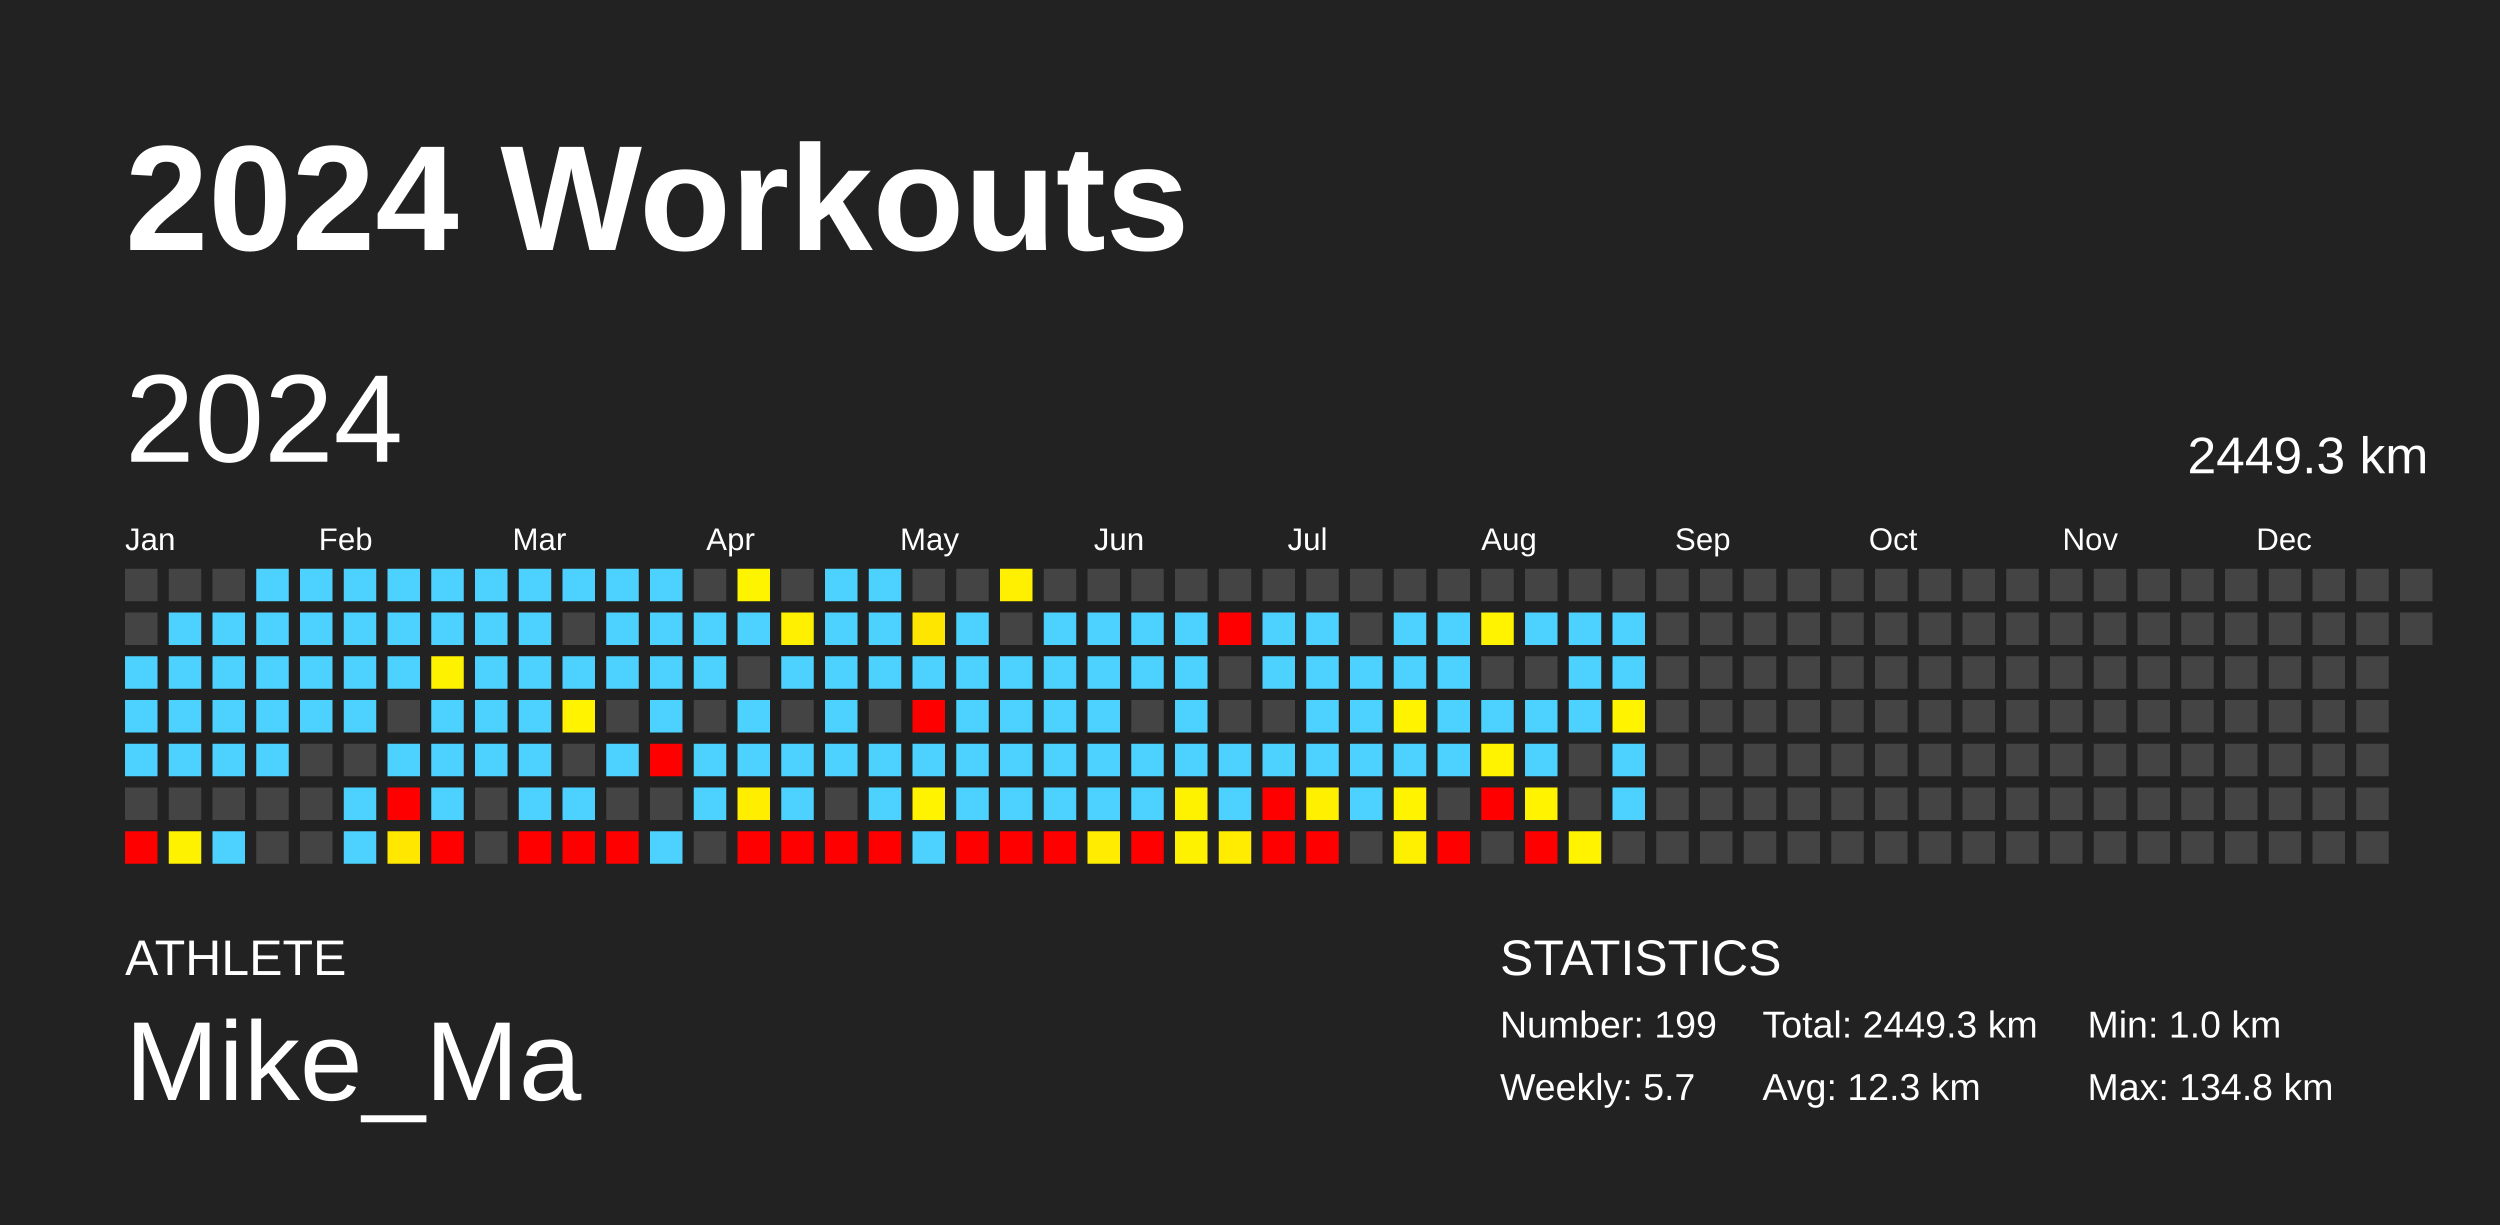
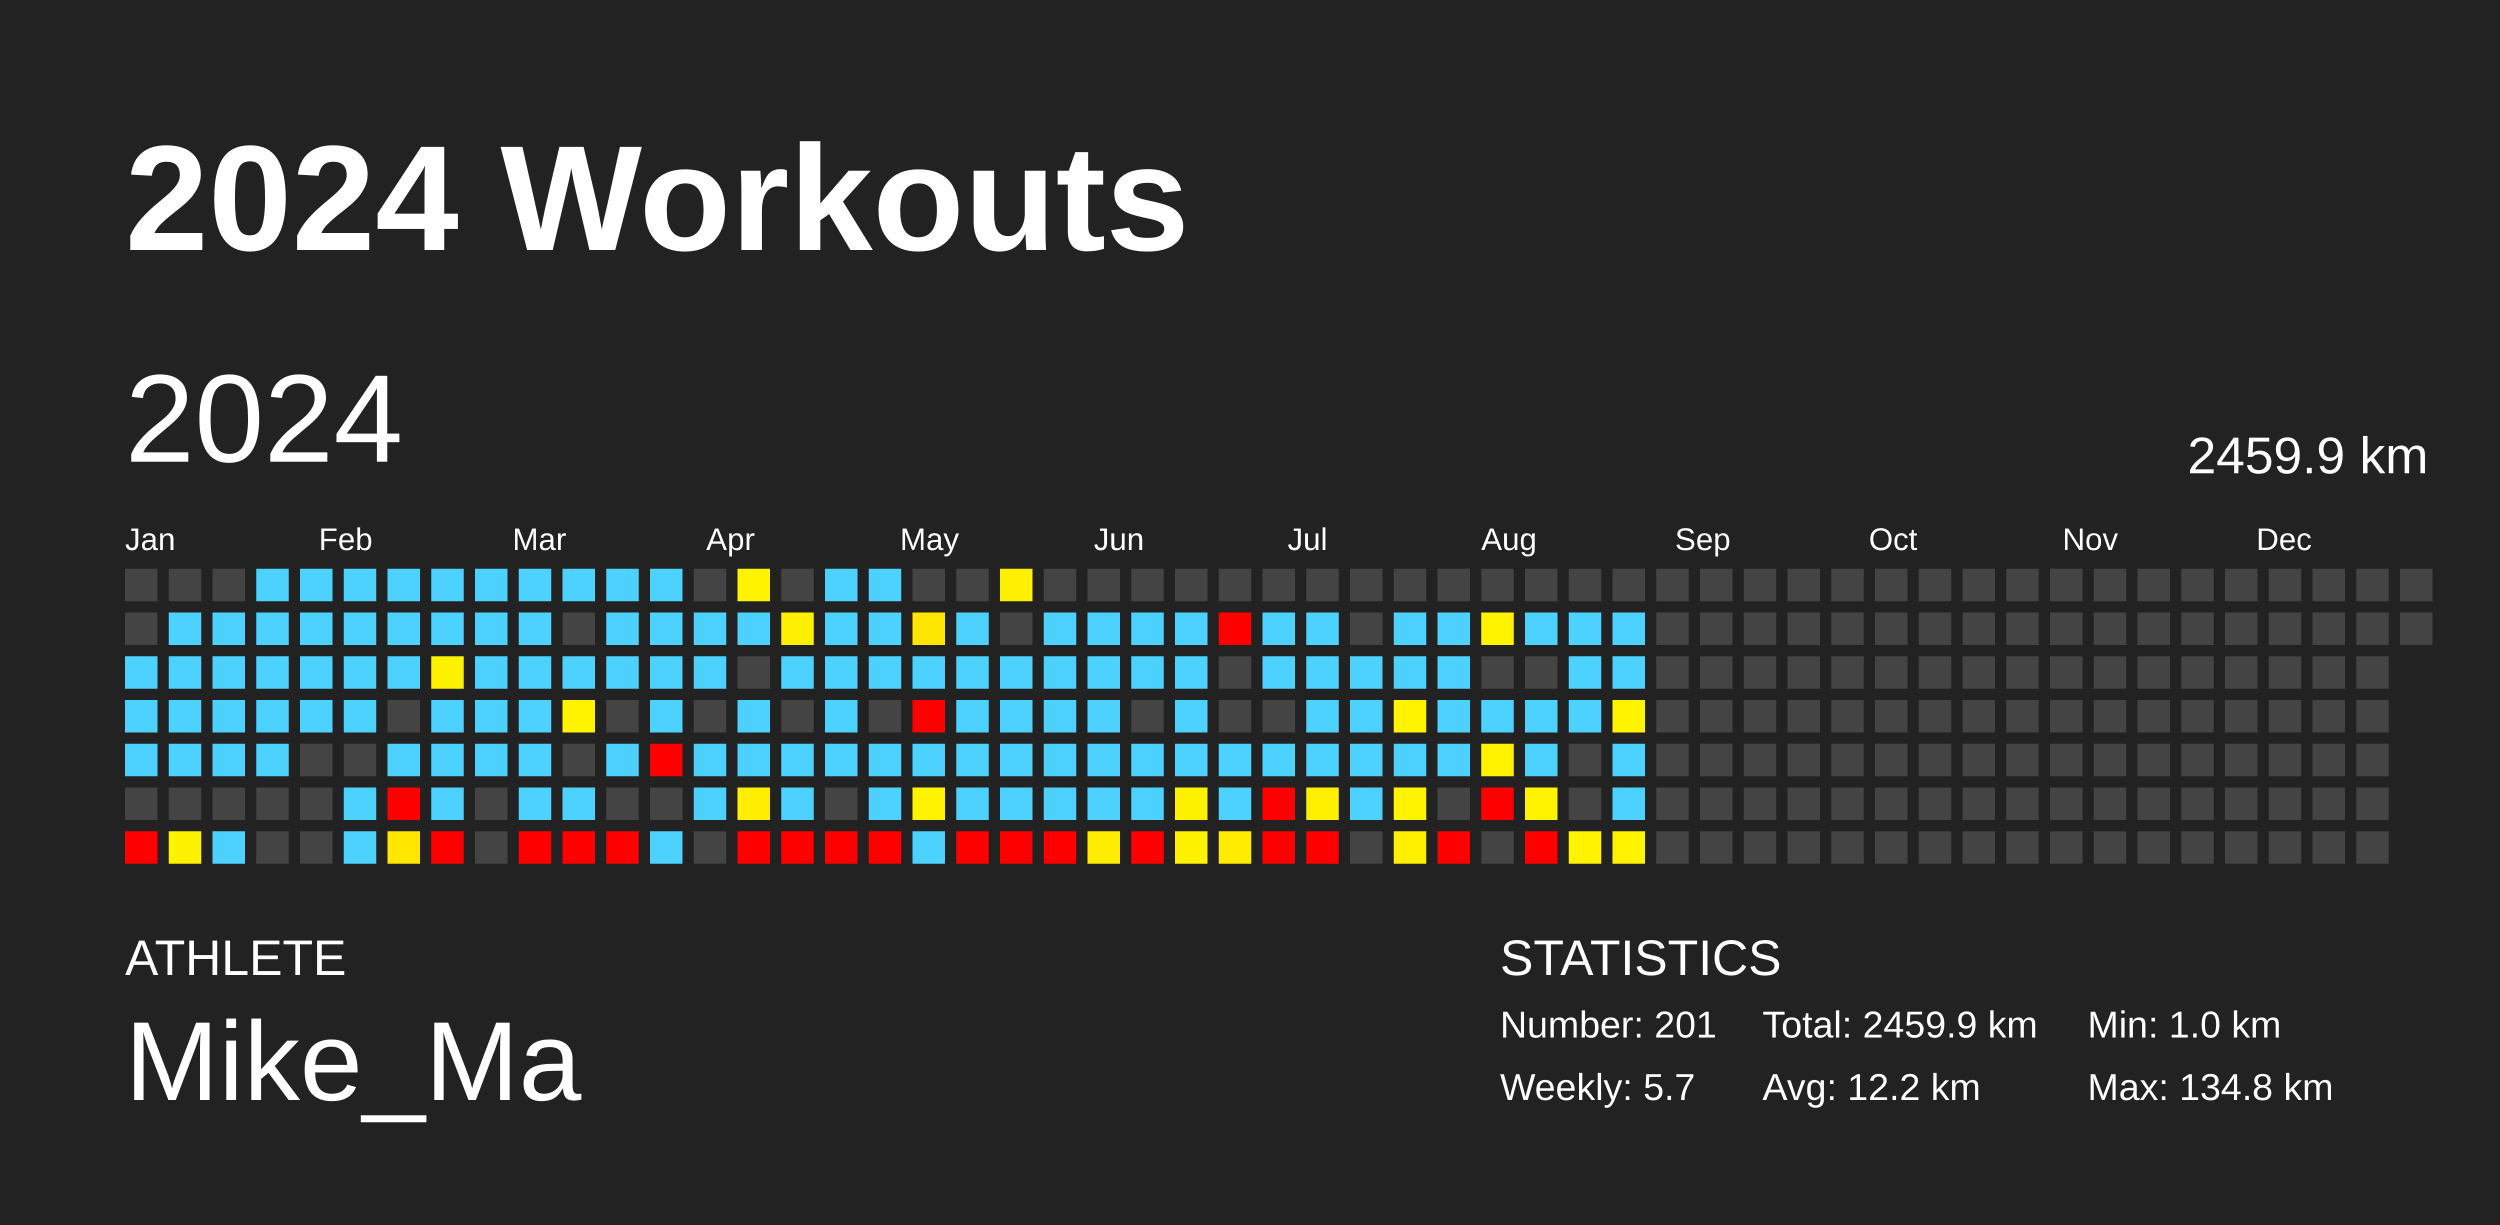
<svg xmlns="http://www.w3.org/2000/svg" baseProfile="full" height="98mm" version="1.1" viewBox="0,0,200,98" width="200mm">
  <defs />
  <rect fill="#222222" height="98" width="200" x="0" y="0" />
  <text fill="#FFFFFF" style="font-size:12px; font-family:Arial; font-weight:bold;" x="10" y="20">2024 Workouts</text>
  <text fill="#FFFFFF" style="font-size:4px; font-family:Arial" x="10" y="78">ATHLETE</text>
  <text fill="#FFFFFF" style="font-size:9px; font-family:Arial" x="10" y="88">Mike_Ma</text>
  <text fill="#FFFFFF" style="font-size:4px; font-family:Arial" x="120" y="78">STATISTICS</text>
-   <text fill="#FFFFFF" style="font-size:3px; font-family:Arial" x="120" y="83">Number: 199</text>
+   <text fill="#FFFFFF" style="font-size:3px; font-family:Arial" x="120" y="83">Number: 201</text>
  <text fill="#FFFFFF" style="font-size:3px; font-family:Arial" x="120" y="88">Weekly: 5.7</text>
-   <text fill="#FFFFFF" style="font-size:3px; font-family:Arial" x="141" y="83">Total: 2449.3 km</text>
-   <text fill="#FFFFFF" style="font-size:3px; font-family:Arial" x="141" y="88">Avg: 12.3 km</text>
+   <text fill="#FFFFFF" style="font-size:3px; font-family:Arial" x="141" y="83">Total: 2459.9 km</text>
+   <text fill="#FFFFFF" style="font-size:3px; font-family:Arial" x="141" y="88">Avg: 12.2 km</text>
  <text fill="#FFFFFF" style="font-size:3px; font-family:Arial" x="167" y="83">Min: 1.0 km</text>
  <text fill="#FFFFFF" style="font-size:3px; font-family:Arial" x="167" y="88">Max: 134.8 km</text>
  <text dominant-baseline="hanging" fill="#FFFFFF" style="font-size:10.0px; font-family:Arial;" x="10" y="30">2024</text>
-   <text dominant-baseline="hanging" fill="#FFFFFF" style="font-size:4.125px; font-family:Arial;" x="175" y="35">2449.3 km</text>
+   <text dominant-baseline="hanging" fill="#FFFFFF" style="font-size:4.125px; font-family:Arial;" x="175" y="35">2459.9 km</text>
  <text fill="#FFFFFF" style="font-size:2.5px; font-family:Arial" x="10.0" y="44">Jan</text>
  <text fill="#FFFFFF" style="font-size:2.5px; font-family:Arial" x="25.5" y="44">Feb</text>
  <text fill="#FFFFFF" style="font-size:2.5px; font-family:Arial" x="41.0" y="44">Mar</text>
  <text fill="#FFFFFF" style="font-size:2.5px; font-family:Arial" x="56.5" y="44">Apr</text>
  <text fill="#FFFFFF" style="font-size:2.5px; font-family:Arial" x="72.0" y="44">May</text>
  <text fill="#FFFFFF" style="font-size:2.5px; font-family:Arial" x="87.5" y="44">Jun</text>
  <text fill="#FFFFFF" style="font-size:2.5px; font-family:Arial" x="103.0" y="44">Jul</text>
  <text fill="#FFFFFF" style="font-size:2.5px; font-family:Arial" x="118.5" y="44">Aug</text>
  <text fill="#FFFFFF" style="font-size:2.5px; font-family:Arial" x="134.0" y="44">Sep</text>
  <text fill="#FFFFFF" style="font-size:2.5px; font-family:Arial" x="149.5" y="44">Oct</text>
  <text fill="#FFFFFF" style="font-size:2.5px; font-family:Arial" x="165.0" y="44">Nov</text>
  <text fill="#FFFFFF" style="font-size:2.5px; font-family:Arial" x="180.5" y="44">Dec</text>
  <rect fill="#444444" height="2.6" width="2.6" x="10.0" y="45.5" />
  <rect fill="#444444" height="2.6" width="2.6" x="10.0" y="49.0" />
  <rect fill="#4dd2ff" height="2.6" width="2.6" x="10.0" y="52.5" />
  <rect fill="#4dd2ff" height="2.6" width="2.6" x="10.0" y="56.0" />
  <rect fill="#4dd2ff" height="2.6" width="2.6" x="10.0" y="59.5" />
  <rect fill="#444444" height="2.6" width="2.6" x="10.0" y="63.0" />
  <rect fill="red" height="2.6" width="2.6" x="10.0" y="66.5" />
  <rect fill="#444444" height="2.6" width="2.6" x="13.5" y="45.5" />
  <rect fill="#4dd2ff" height="2.6" width="2.6" x="13.5" y="49.0" />
  <rect fill="#4dd2ff" height="2.6" width="2.6" x="13.5" y="52.5" />
  <rect fill="#4dd2ff" height="2.6" width="2.6" x="13.5" y="56.0" />
  <rect fill="#4dd2ff" height="2.6" width="2.6" x="13.5" y="59.5" />
  <rect fill="#444444" height="2.6" width="2.6" x="13.5" y="63.0" />
  <rect fill="#fff200" height="2.6" width="2.6" x="13.5" y="66.5" />
  <rect fill="#444444" height="2.6" width="2.6" x="17.0" y="45.5" />
  <rect fill="#4dd2ff" height="2.6" width="2.6" x="17.0" y="49.0" />
  <rect fill="#4dd2ff" height="2.6" width="2.6" x="17.0" y="52.5" />
  <rect fill="#4dd2ff" height="2.6" width="2.6" x="17.0" y="56.0" />
  <rect fill="#4dd2ff" height="2.6" width="2.6" x="17.0" y="59.5" />
  <rect fill="#444444" height="2.6" width="2.6" x="17.0" y="63.0" />
  <rect fill="#4dd2ff" height="2.6" width="2.6" x="17.0" y="66.5" />
  <rect fill="#4dd2ff" height="2.6" width="2.6" x="20.5" y="45.5" />
  <rect fill="#4dd2ff" height="2.6" width="2.6" x="20.5" y="49.0" />
  <rect fill="#4dd2ff" height="2.6" width="2.6" x="20.5" y="52.5" />
  <rect fill="#4dd2ff" height="2.6" width="2.6" x="20.5" y="56.0" />
  <rect fill="#4dd2ff" height="2.6" width="2.6" x="20.5" y="59.5" />
  <rect fill="#444444" height="2.6" width="2.6" x="20.5" y="63.0" />
  <rect fill="#444444" height="2.6" width="2.6" x="20.5" y="66.5" />
  <rect fill="#4dd2ff" height="2.6" width="2.6" x="24.0" y="45.5" />
  <rect fill="#4dd2ff" height="2.6" width="2.6" x="24.0" y="49.0" />
  <rect fill="#4dd2ff" height="2.6" width="2.6" x="24.0" y="52.5" />
  <rect fill="#4dd2ff" height="2.6" width="2.6" x="24.0" y="56.0" />
  <rect fill="#444444" height="2.6" width="2.6" x="24.0" y="59.5" />
  <rect fill="#444444" height="2.6" width="2.6" x="24.0" y="63.0" />
  <rect fill="#444444" height="2.6" width="2.6" x="24.0" y="66.5" />
  <rect fill="#4dd2ff" height="2.6" width="2.6" x="27.5" y="45.5" />
  <rect fill="#4dd2ff" height="2.6" width="2.6" x="27.5" y="49.0" />
  <rect fill="#4dd2ff" height="2.6" width="2.6" x="27.5" y="52.5" />
  <rect fill="#4dd2ff" height="2.6" width="2.6" x="27.5" y="56.0" />
  <rect fill="#444444" height="2.6" width="2.6" x="27.5" y="59.5" />
  <rect fill="#4dd2ff" height="2.6" width="2.6" x="27.5" y="63.0" />
  <rect fill="#4dd2ff" height="2.6" width="2.6" x="27.5" y="66.5" />
  <rect fill="#4dd2ff" height="2.6" width="2.6" x="31.0" y="45.5" />
  <rect fill="#4dd2ff" height="2.6" width="2.6" x="31.0" y="49.0" />
  <rect fill="#4dd2ff" height="2.6" width="2.6" x="31.0" y="52.5" />
  <rect fill="#444444" height="2.6" width="2.6" x="31.0" y="56.0" />
  <rect fill="#4dd2ff" height="2.6" width="2.6" x="31.0" y="59.5" />
  <rect fill="red" height="2.6" width="2.6" x="31.0" y="63.0" />
  <rect fill="#ffe700" height="2.6" width="2.6" x="31.0" y="66.5" />
  <rect fill="#4dd2ff" height="2.6" width="2.6" x="34.5" y="45.5" />
  <rect fill="#4dd2ff" height="2.6" width="2.6" x="34.5" y="49.0" />
  <rect fill="#fff200" height="2.6" width="2.6" x="34.5" y="52.5" />
  <rect fill="#4dd2ff" height="2.6" width="2.6" x="34.5" y="56.0" />
  <rect fill="#4dd2ff" height="2.6" width="2.6" x="34.5" y="59.5" />
  <rect fill="#4dd2ff" height="2.6" width="2.6" x="34.5" y="63.0" />
  <rect fill="red" height="2.6" width="2.6" x="34.5" y="66.5" />
  <rect fill="#4dd2ff" height="2.6" width="2.6" x="38.0" y="45.5" />
  <rect fill="#4dd2ff" height="2.6" width="2.6" x="38.0" y="49.0" />
  <rect fill="#4dd2ff" height="2.6" width="2.6" x="38.0" y="52.5" />
  <rect fill="#4dd2ff" height="2.6" width="2.6" x="38.0" y="56.0" />
  <rect fill="#4dd2ff" height="2.6" width="2.6" x="38.0" y="59.5" />
  <rect fill="#444444" height="2.6" width="2.6" x="38.0" y="63.0" />
  <rect fill="#444444" height="2.6" width="2.6" x="38.0" y="66.5" />
  <rect fill="#4dd2ff" height="2.6" width="2.6" x="41.5" y="45.5" />
  <rect fill="#4dd2ff" height="2.6" width="2.6" x="41.5" y="49.0" />
  <rect fill="#4dd2ff" height="2.6" width="2.6" x="41.5" y="52.5" />
  <rect fill="#4dd2ff" height="2.6" width="2.6" x="41.5" y="56.0" />
  <rect fill="#4dd2ff" height="2.6" width="2.6" x="41.5" y="59.5" />
  <rect fill="#4dd2ff" height="2.6" width="2.6" x="41.5" y="63.0" />
  <rect fill="red" height="2.6" width="2.6" x="41.5" y="66.5" />
  <rect fill="#4dd2ff" height="2.6" width="2.6" x="45.0" y="45.5" />
  <rect fill="#444444" height="2.6" width="2.6" x="45.0" y="49.0" />
  <rect fill="#4dd2ff" height="2.6" width="2.6" x="45.0" y="52.5" />
  <rect fill="#fff300" height="2.6" width="2.6" x="45.0" y="56.0" />
  <rect fill="#444444" height="2.6" width="2.6" x="45.0" y="59.5" />
  <rect fill="#4dd2ff" height="2.6" width="2.6" x="45.0" y="63.0" />
  <rect fill="red" height="2.6" width="2.6" x="45.0" y="66.5" />
  <rect fill="#4dd2ff" height="2.6" width="2.6" x="48.5" y="45.5" />
  <rect fill="#4dd2ff" height="2.6" width="2.6" x="48.5" y="49.0" />
  <rect fill="#4dd2ff" height="2.6" width="2.6" x="48.5" y="52.5" />
  <rect fill="#444444" height="2.6" width="2.6" x="48.5" y="56.0" />
  <rect fill="#4dd2ff" height="2.6" width="2.6" x="48.5" y="59.5" />
  <rect fill="#444444" height="2.6" width="2.6" x="48.5" y="63.0" />
  <rect fill="red" height="2.6" width="2.6" x="48.5" y="66.5" />
  <rect fill="#4dd2ff" height="2.6" width="2.6" x="52.0" y="45.5" />
  <rect fill="#4dd2ff" height="2.6" width="2.6" x="52.0" y="49.0" />
  <rect fill="#4dd2ff" height="2.6" width="2.6" x="52.0" y="52.5" />
  <rect fill="#4dd2ff" height="2.6" width="2.6" x="52.0" y="56.0" />
  <rect fill="red" height="2.6" width="2.6" x="52.0" y="59.5" />
  <rect fill="#444444" height="2.6" width="2.6" x="52.0" y="63.0" />
  <rect fill="#4dd2ff" height="2.6" width="2.6" x="52.0" y="66.5" />
  <rect fill="#444444" height="2.6" width="2.6" x="55.5" y="45.5" />
  <rect fill="#4dd2ff" height="2.6" width="2.6" x="55.5" y="49.0" />
  <rect fill="#4dd2ff" height="2.6" width="2.6" x="55.5" y="52.5" />
  <rect fill="#444444" height="2.6" width="2.6" x="55.5" y="56.0" />
  <rect fill="#4dd2ff" height="2.6" width="2.6" x="55.5" y="59.5" />
  <rect fill="#4dd2ff" height="2.6" width="2.6" x="55.5" y="63.0" />
  <rect fill="#444444" height="2.6" width="2.6" x="55.5" y="66.5" />
  <rect fill="#fff400" height="2.6" width="2.6" x="59.0" y="45.5" />
  <rect fill="#4dd2ff" height="2.6" width="2.6" x="59.0" y="49.0" />
  <rect fill="#444444" height="2.6" width="2.6" x="59.0" y="52.5" />
  <rect fill="#4dd2ff" height="2.6" width="2.6" x="59.0" y="56.0" />
  <rect fill="#4dd2ff" height="2.6" width="2.6" x="59.0" y="59.5" />
  <rect fill="#ffee00" height="2.6" width="2.6" x="59.0" y="63.0" />
  <rect fill="red" height="2.6" width="2.6" x="59.0" y="66.5" />
  <rect fill="#444444" height="2.6" width="2.6" x="62.5" y="45.5" />
  <rect fill="#ffef00" height="2.6" width="2.6" x="62.5" y="49.0" />
  <rect fill="#4dd2ff" height="2.6" width="2.6" x="62.5" y="52.5" />
  <rect fill="#444444" height="2.6" width="2.6" x="62.5" y="56.0" />
  <rect fill="#4dd2ff" height="2.6" width="2.6" x="62.5" y="59.5" />
  <rect fill="#4dd2ff" height="2.6" width="2.6" x="62.5" y="63.0" />
  <rect fill="red" height="2.6" width="2.6" x="62.5" y="66.5" />
  <rect fill="#4dd2ff" height="2.6" width="2.6" x="66.0" y="45.5" />
  <rect fill="#4dd2ff" height="2.6" width="2.6" x="66.0" y="49.0" />
  <rect fill="#4dd2ff" height="2.6" width="2.6" x="66.0" y="52.5" />
  <rect fill="#4dd2ff" height="2.6" width="2.6" x="66.0" y="56.0" />
  <rect fill="#4dd2ff" height="2.6" width="2.6" x="66.0" y="59.5" />
  <rect fill="#444444" height="2.6" width="2.6" x="66.0" y="63.0" />
  <rect fill="red" height="2.6" width="2.6" x="66.0" y="66.5" />
  <rect fill="#4dd2ff" height="2.6" width="2.6" x="69.5" y="45.5" />
  <rect fill="#4dd2ff" height="2.6" width="2.6" x="69.5" y="49.0" />
  <rect fill="#4dd2ff" height="2.6" width="2.6" x="69.5" y="52.5" />
  <rect fill="#444444" height="2.6" width="2.6" x="69.5" y="56.0" />
  <rect fill="#4dd2ff" height="2.6" width="2.6" x="69.5" y="59.5" />
  <rect fill="#4dd2ff" height="2.6" width="2.6" x="69.5" y="63.0" />
  <rect fill="red" height="2.6" width="2.6" x="69.5" y="66.5" />
  <rect fill="#444444" height="2.6" width="2.6" x="73.0" y="45.5" />
  <rect fill="#ffe600" height="2.6" width="2.6" x="73.0" y="49.0" />
  <rect fill="#4dd2ff" height="2.6" width="2.6" x="73.0" y="52.5" />
  <rect fill="red" height="2.6" width="2.6" x="73.0" y="56.0" />
  <rect fill="#4dd2ff" height="2.6" width="2.6" x="73.0" y="59.5" />
  <rect fill="#fff300" height="2.6" width="2.6" x="73.0" y="63.0" />
  <rect fill="#4dd2ff" height="2.6" width="2.6" x="73.0" y="66.5" />
  <rect fill="#444444" height="2.6" width="2.6" x="76.5" y="45.5" />
  <rect fill="#4dd2ff" height="2.6" width="2.6" x="76.5" y="49.0" />
  <rect fill="#4dd2ff" height="2.6" width="2.6" x="76.5" y="52.5" />
  <rect fill="#4dd2ff" height="2.6" width="2.6" x="76.5" y="56.0" />
  <rect fill="#4dd2ff" height="2.6" width="2.6" x="76.5" y="59.5" />
  <rect fill="#4dd2ff" height="2.6" width="2.6" x="76.5" y="63.0" />
  <rect fill="red" height="2.6" width="2.6" x="76.5" y="66.5" />
  <rect fill="#ffef00" height="2.6" width="2.6" x="80.0" y="45.5" />
  <rect fill="#444444" height="2.6" width="2.6" x="80.0" y="49.0" />
  <rect fill="#4dd2ff" height="2.6" width="2.6" x="80.0" y="52.5" />
  <rect fill="#4dd2ff" height="2.6" width="2.6" x="80.0" y="56.0" />
  <rect fill="#4dd2ff" height="2.6" width="2.6" x="80.0" y="59.5" />
  <rect fill="#4dd2ff" height="2.6" width="2.6" x="80.0" y="63.0" />
  <rect fill="red" height="2.6" width="2.6" x="80.0" y="66.5" />
  <rect fill="#444444" height="2.6" width="2.6" x="83.5" y="45.5" />
  <rect fill="#4dd2ff" height="2.6" width="2.6" x="83.5" y="49.0" />
  <rect fill="#4dd2ff" height="2.6" width="2.6" x="83.5" y="52.5" />
  <rect fill="#4dd2ff" height="2.6" width="2.6" x="83.5" y="56.0" />
  <rect fill="#4dd2ff" height="2.6" width="2.6" x="83.5" y="59.5" />
  <rect fill="#4dd2ff" height="2.6" width="2.6" x="83.5" y="63.0" />
  <rect fill="red" height="2.6" width="2.6" x="83.5" y="66.5" />
  <rect fill="#444444" height="2.6" width="2.6" x="87.0" y="45.5" />
  <rect fill="#4dd2ff" height="2.6" width="2.6" x="87.0" y="49.0" />
  <rect fill="#4dd2ff" height="2.6" width="2.6" x="87.0" y="52.5" />
  <rect fill="#4dd2ff" height="2.6" width="2.6" x="87.0" y="56.0" />
  <rect fill="#4dd2ff" height="2.6" width="2.6" x="87.0" y="59.5" />
  <rect fill="#4dd2ff" height="2.6" width="2.6" x="87.0" y="63.0" />
  <rect fill="#ffec00" height="2.6" width="2.6" x="87.0" y="66.5" />
  <rect fill="#444444" height="2.6" width="2.6" x="90.5" y="45.5" />
  <rect fill="#4dd2ff" height="2.6" width="2.6" x="90.5" y="49.0" />
  <rect fill="#4dd2ff" height="2.6" width="2.6" x="90.5" y="52.5" />
  <rect fill="#444444" height="2.6" width="2.6" x="90.5" y="56.0" />
  <rect fill="#4dd2ff" height="2.6" width="2.6" x="90.5" y="59.5" />
  <rect fill="#4dd2ff" height="2.6" width="2.6" x="90.5" y="63.0" />
  <rect fill="red" height="2.6" width="2.6" x="90.5" y="66.5" />
  <rect fill="#444444" height="2.6" width="2.6" x="94.0" y="45.5" />
  <rect fill="#4dd2ff" height="2.6" width="2.6" x="94.0" y="49.0" />
  <rect fill="#4dd2ff" height="2.6" width="2.6" x="94.0" y="52.5" />
  <rect fill="#4dd2ff" height="2.6" width="2.6" x="94.0" y="56.0" />
  <rect fill="#4dd2ff" height="2.6" width="2.6" x="94.0" y="59.5" />
  <rect fill="#fff200" height="2.6" width="2.6" x="94.0" y="63.0" />
  <rect fill="#fff200" height="2.6" width="2.6" x="94.0" y="66.5" />
  <rect fill="#444444" height="2.6" width="2.6" x="97.5" y="45.5" />
  <rect fill="red" height="2.6" width="2.6" x="97.5" y="49.0" />
  <rect fill="#444444" height="2.6" width="2.6" x="97.5" y="52.5" />
  <rect fill="#444444" height="2.6" width="2.6" x="97.5" y="56.0" />
  <rect fill="#4dd2ff" height="2.6" width="2.6" x="97.5" y="59.5" />
  <rect fill="#4dd2ff" height="2.6" width="2.6" x="97.5" y="63.0" />
  <rect fill="#ffec00" height="2.6" width="2.6" x="97.5" y="66.5" />
  <rect fill="#444444" height="2.6" width="2.6" x="101.0" y="45.5" />
  <rect fill="#4dd2ff" height="2.6" width="2.6" x="101.0" y="49.0" />
  <rect fill="#4dd2ff" height="2.6" width="2.6" x="101.0" y="52.5" />
  <rect fill="#444444" height="2.6" width="2.6" x="101.0" y="56.0" />
  <rect fill="#4dd2ff" height="2.6" width="2.6" x="101.0" y="59.5" />
  <rect fill="red" height="2.6" width="2.6" x="101.0" y="63.0" />
  <rect fill="red" height="2.6" width="2.6" x="101.0" y="66.5" />
  <rect fill="#444444" height="2.6" width="2.6" x="104.5" y="45.5" />
  <rect fill="#4dd2ff" height="2.6" width="2.6" x="104.5" y="49.0" />
  <rect fill="#4dd2ff" height="2.6" width="2.6" x="104.5" y="52.5" />
  <rect fill="#4dd2ff" height="2.6" width="2.6" x="104.5" y="56.0" />
  <rect fill="#4dd2ff" height="2.6" width="2.6" x="104.5" y="59.5" />
  <rect fill="#fff000" height="2.6" width="2.6" x="104.5" y="63.0" />
  <rect fill="red" height="2.6" width="2.6" x="104.5" y="66.5" />
  <rect fill="#444444" height="2.6" width="2.6" x="108.0" y="45.5" />
  <rect fill="#444444" height="2.6" width="2.6" x="108.0" y="49.0" />
  <rect fill="#4dd2ff" height="2.6" width="2.6" x="108.0" y="52.5" />
  <rect fill="#4dd2ff" height="2.6" width="2.6" x="108.0" y="56.0" />
  <rect fill="#4dd2ff" height="2.6" width="2.6" x="108.0" y="59.5" />
  <rect fill="#4dd2ff" height="2.6" width="2.6" x="108.0" y="63.0" />
  <rect fill="#444444" height="2.6" width="2.6" x="108.0" y="66.5" />
  <rect fill="#444444" height="2.6" width="2.6" x="111.5" y="45.5" />
  <rect fill="#4dd2ff" height="2.6" width="2.6" x="111.5" y="49.0" />
  <rect fill="#4dd2ff" height="2.6" width="2.6" x="111.5" y="52.5" />
  <rect fill="#fff300" height="2.6" width="2.6" x="111.5" y="56.0" />
  <rect fill="#4dd2ff" height="2.6" width="2.6" x="111.5" y="59.5" />
  <rect fill="#fff300" height="2.6" width="2.6" x="111.5" y="63.0" />
  <rect fill="#fff000" height="2.6" width="2.6" x="111.5" y="66.5" />
  <rect fill="#444444" height="2.6" width="2.6" x="115.0" y="45.5" />
  <rect fill="#4dd2ff" height="2.6" width="2.6" x="115.0" y="49.0" />
  <rect fill="#4dd2ff" height="2.6" width="2.6" x="115.0" y="52.5" />
  <rect fill="#4dd2ff" height="2.6" width="2.6" x="115.0" y="56.0" />
  <rect fill="#4dd2ff" height="2.6" width="2.6" x="115.0" y="59.5" />
  <rect fill="#444444" height="2.6" width="2.6" x="115.0" y="63.0" />
  <rect fill="red" height="2.6" width="2.6" x="115.0" y="66.5" />
  <rect fill="#444444" height="2.6" width="2.6" x="118.5" y="45.5" />
  <rect fill="#fff300" height="2.6" width="2.6" x="118.5" y="49.0" />
  <rect fill="#444444" height="2.6" width="2.6" x="118.5" y="52.5" />
  <rect fill="#4dd2ff" height="2.6" width="2.6" x="118.5" y="56.0" />
  <rect fill="#fff300" height="2.6" width="2.6" x="118.5" y="59.5" />
  <rect fill="red" height="2.6" width="2.6" x="118.5" y="63.0" />
  <rect fill="#444444" height="2.6" width="2.6" x="118.5" y="66.5" />
  <rect fill="#444444" height="2.6" width="2.6" x="122.0" y="45.5" />
  <rect fill="#4dd2ff" height="2.6" width="2.6" x="122.0" y="49.0" />
  <rect fill="#444444" height="2.6" width="2.6" x="122.0" y="52.5" />
  <rect fill="#4dd2ff" height="2.6" width="2.6" x="122.0" y="56.0" />
  <rect fill="#4dd2ff" height="2.6" width="2.6" x="122.0" y="59.5" />
  <rect fill="#fff300" height="2.6" width="2.6" x="122.0" y="63.0" />
  <rect fill="red" height="2.6" width="2.6" x="122.0" y="66.5" />
  <rect fill="#444444" height="2.6" width="2.6" x="125.5" y="45.5" />
  <rect fill="#4dd2ff" height="2.6" width="2.6" x="125.5" y="49.0" />
  <rect fill="#4dd2ff" height="2.6" width="2.6" x="125.5" y="52.5" />
  <rect fill="#4dd2ff" height="2.6" width="2.6" x="125.5" y="56.0" />
  <rect fill="#444444" height="2.6" width="2.6" x="125.5" y="59.5" />
  <rect fill="#444444" height="2.6" width="2.6" x="125.5" y="63.0" />
  <rect fill="#fff300" height="2.6" width="2.6" x="125.5" y="66.5" />
  <rect fill="#444444" height="2.6" width="2.6" x="129.0" y="45.5" />
  <rect fill="#4dd2ff" height="2.6" width="2.6" x="129.0" y="49.0" />
  <rect fill="#4dd2ff" height="2.6" width="2.6" x="129.0" y="52.5" />
  <rect fill="#fff300" height="2.6" width="2.6" x="129.0" y="56.0" />
  <rect fill="#4dd2ff" height="2.6" width="2.6" x="129.0" y="59.5" />
  <rect fill="#4dd2ff" height="2.6" width="2.6" x="129.0" y="63.0" />
-   <rect fill="#444444" height="2.6" width="2.6" x="129.0" y="66.5" />
+   <rect fill="#fff300" height="2.6" width="2.6" x="129.0" y="66.5" />
  <rect fill="#444444" height="2.6" width="2.6" x="132.5" y="45.5" />
  <rect fill="#444444" height="2.6" width="2.6" x="132.5" y="49.0" />
  <rect fill="#444444" height="2.6" width="2.6" x="132.5" y="52.5" />
  <rect fill="#444444" height="2.6" width="2.6" x="132.5" y="56.0" />
  <rect fill="#444444" height="2.6" width="2.6" x="132.5" y="59.5" />
  <rect fill="#444444" height="2.6" width="2.6" x="132.5" y="63.0" />
  <rect fill="#444444" height="2.6" width="2.6" x="132.5" y="66.5" />
  <rect fill="#444444" height="2.6" width="2.6" x="136.0" y="45.5" />
  <rect fill="#444444" height="2.6" width="2.6" x="136.0" y="49.0" />
  <rect fill="#444444" height="2.6" width="2.6" x="136.0" y="52.5" />
  <rect fill="#444444" height="2.6" width="2.6" x="136.0" y="56.0" />
  <rect fill="#444444" height="2.6" width="2.6" x="136.0" y="59.5" />
  <rect fill="#444444" height="2.6" width="2.6" x="136.0" y="63.0" />
  <rect fill="#444444" height="2.6" width="2.6" x="136.0" y="66.5" />
  <rect fill="#444444" height="2.6" width="2.6" x="139.5" y="45.5" />
  <rect fill="#444444" height="2.6" width="2.6" x="139.5" y="49.0" />
  <rect fill="#444444" height="2.6" width="2.6" x="139.5" y="52.5" />
  <rect fill="#444444" height="2.6" width="2.6" x="139.5" y="56.0" />
  <rect fill="#444444" height="2.6" width="2.6" x="139.5" y="59.5" />
  <rect fill="#444444" height="2.6" width="2.6" x="139.5" y="63.0" />
  <rect fill="#444444" height="2.6" width="2.6" x="139.5" y="66.5" />
  <rect fill="#444444" height="2.6" width="2.6" x="143.0" y="45.5" />
  <rect fill="#444444" height="2.6" width="2.6" x="143.0" y="49.0" />
  <rect fill="#444444" height="2.6" width="2.6" x="143.0" y="52.5" />
  <rect fill="#444444" height="2.6" width="2.6" x="143.0" y="56.0" />
  <rect fill="#444444" height="2.6" width="2.6" x="143.0" y="59.5" />
  <rect fill="#444444" height="2.6" width="2.6" x="143.0" y="63.0" />
  <rect fill="#444444" height="2.6" width="2.6" x="143.0" y="66.5" />
  <rect fill="#444444" height="2.6" width="2.6" x="146.5" y="45.5" />
  <rect fill="#444444" height="2.6" width="2.6" x="146.5" y="49.0" />
  <rect fill="#444444" height="2.6" width="2.6" x="146.5" y="52.5" />
  <rect fill="#444444" height="2.6" width="2.6" x="146.5" y="56.0" />
  <rect fill="#444444" height="2.6" width="2.6" x="146.5" y="59.5" />
  <rect fill="#444444" height="2.6" width="2.6" x="146.5" y="63.0" />
  <rect fill="#444444" height="2.6" width="2.6" x="146.5" y="66.5" />
  <rect fill="#444444" height="2.6" width="2.6" x="150.0" y="45.5" />
  <rect fill="#444444" height="2.6" width="2.6" x="150.0" y="49.0" />
  <rect fill="#444444" height="2.6" width="2.6" x="150.0" y="52.5" />
  <rect fill="#444444" height="2.6" width="2.6" x="150.0" y="56.0" />
  <rect fill="#444444" height="2.6" width="2.6" x="150.0" y="59.5" />
  <rect fill="#444444" height="2.6" width="2.6" x="150.0" y="63.0" />
  <rect fill="#444444" height="2.6" width="2.6" x="150.0" y="66.5" />
  <rect fill="#444444" height="2.6" width="2.6" x="153.5" y="45.5" />
  <rect fill="#444444" height="2.6" width="2.6" x="153.5" y="49.0" />
  <rect fill="#444444" height="2.6" width="2.6" x="153.5" y="52.5" />
  <rect fill="#444444" height="2.6" width="2.6" x="153.5" y="56.0" />
  <rect fill="#444444" height="2.6" width="2.6" x="153.5" y="59.5" />
  <rect fill="#444444" height="2.6" width="2.6" x="153.5" y="63.0" />
  <rect fill="#444444" height="2.6" width="2.6" x="153.5" y="66.5" />
  <rect fill="#444444" height="2.6" width="2.6" x="157.0" y="45.5" />
  <rect fill="#444444" height="2.6" width="2.6" x="157.0" y="49.0" />
  <rect fill="#444444" height="2.6" width="2.6" x="157.0" y="52.5" />
  <rect fill="#444444" height="2.6" width="2.6" x="157.0" y="56.0" />
  <rect fill="#444444" height="2.6" width="2.6" x="157.0" y="59.5" />
  <rect fill="#444444" height="2.6" width="2.6" x="157.0" y="63.0" />
  <rect fill="#444444" height="2.6" width="2.6" x="157.0" y="66.5" />
  <rect fill="#444444" height="2.6" width="2.6" x="160.5" y="45.5" />
  <rect fill="#444444" height="2.6" width="2.6" x="160.5" y="49.0" />
  <rect fill="#444444" height="2.6" width="2.6" x="160.5" y="52.5" />
  <rect fill="#444444" height="2.6" width="2.6" x="160.5" y="56.0" />
  <rect fill="#444444" height="2.6" width="2.6" x="160.5" y="59.5" />
  <rect fill="#444444" height="2.6" width="2.6" x="160.5" y="63.0" />
  <rect fill="#444444" height="2.6" width="2.6" x="160.5" y="66.5" />
  <rect fill="#444444" height="2.6" width="2.6" x="164.0" y="45.5" />
  <rect fill="#444444" height="2.6" width="2.6" x="164.0" y="49.0" />
  <rect fill="#444444" height="2.6" width="2.6" x="164.0" y="52.5" />
  <rect fill="#444444" height="2.6" width="2.6" x="164.0" y="56.0" />
  <rect fill="#444444" height="2.6" width="2.6" x="164.0" y="59.5" />
  <rect fill="#444444" height="2.6" width="2.6" x="164.0" y="63.0" />
  <rect fill="#444444" height="2.6" width="2.6" x="164.0" y="66.5" />
  <rect fill="#444444" height="2.6" width="2.6" x="167.5" y="45.5" />
  <rect fill="#444444" height="2.6" width="2.6" x="167.5" y="49.0" />
  <rect fill="#444444" height="2.6" width="2.6" x="167.5" y="52.5" />
  <rect fill="#444444" height="2.6" width="2.6" x="167.5" y="56.0" />
  <rect fill="#444444" height="2.6" width="2.6" x="167.5" y="59.5" />
  <rect fill="#444444" height="2.6" width="2.6" x="167.5" y="63.0" />
  <rect fill="#444444" height="2.6" width="2.6" x="167.5" y="66.5" />
  <rect fill="#444444" height="2.6" width="2.6" x="171.0" y="45.5" />
  <rect fill="#444444" height="2.6" width="2.6" x="171.0" y="49.0" />
  <rect fill="#444444" height="2.6" width="2.6" x="171.0" y="52.5" />
  <rect fill="#444444" height="2.6" width="2.6" x="171.0" y="56.0" />
  <rect fill="#444444" height="2.6" width="2.6" x="171.0" y="59.5" />
  <rect fill="#444444" height="2.6" width="2.6" x="171.0" y="63.0" />
  <rect fill="#444444" height="2.6" width="2.6" x="171.0" y="66.5" />
  <rect fill="#444444" height="2.6" width="2.6" x="174.5" y="45.5" />
  <rect fill="#444444" height="2.6" width="2.6" x="174.5" y="49.0" />
  <rect fill="#444444" height="2.6" width="2.6" x="174.5" y="52.5" />
  <rect fill="#444444" height="2.6" width="2.6" x="174.5" y="56.0" />
  <rect fill="#444444" height="2.6" width="2.6" x="174.5" y="59.5" />
  <rect fill="#444444" height="2.6" width="2.6" x="174.5" y="63.0" />
  <rect fill="#444444" height="2.6" width="2.6" x="174.5" y="66.5" />
  <rect fill="#444444" height="2.6" width="2.6" x="178.0" y="45.5" />
  <rect fill="#444444" height="2.6" width="2.6" x="178.0" y="49.0" />
  <rect fill="#444444" height="2.6" width="2.6" x="178.0" y="52.5" />
  <rect fill="#444444" height="2.6" width="2.6" x="178.0" y="56.0" />
  <rect fill="#444444" height="2.6" width="2.6" x="178.0" y="59.5" />
  <rect fill="#444444" height="2.6" width="2.6" x="178.0" y="63.0" />
  <rect fill="#444444" height="2.6" width="2.6" x="178.0" y="66.5" />
  <rect fill="#444444" height="2.6" width="2.6" x="181.5" y="45.5" />
  <rect fill="#444444" height="2.6" width="2.6" x="181.5" y="49.0" />
  <rect fill="#444444" height="2.6" width="2.6" x="181.5" y="52.5" />
  <rect fill="#444444" height="2.6" width="2.6" x="181.5" y="56.0" />
  <rect fill="#444444" height="2.6" width="2.6" x="181.5" y="59.5" />
  <rect fill="#444444" height="2.6" width="2.6" x="181.5" y="63.0" />
  <rect fill="#444444" height="2.6" width="2.6" x="181.5" y="66.5" />
  <rect fill="#444444" height="2.6" width="2.6" x="185.0" y="45.5" />
  <rect fill="#444444" height="2.6" width="2.6" x="185.0" y="49.0" />
  <rect fill="#444444" height="2.6" width="2.6" x="185.0" y="52.5" />
  <rect fill="#444444" height="2.6" width="2.6" x="185.0" y="56.0" />
  <rect fill="#444444" height="2.6" width="2.6" x="185.0" y="59.5" />
  <rect fill="#444444" height="2.6" width="2.6" x="185.0" y="63.0" />
  <rect fill="#444444" height="2.6" width="2.6" x="185.0" y="66.5" />
  <rect fill="#444444" height="2.6" width="2.6" x="188.5" y="45.5" />
  <rect fill="#444444" height="2.6" width="2.6" x="188.5" y="49.0" />
  <rect fill="#444444" height="2.6" width="2.6" x="188.5" y="52.5" />
  <rect fill="#444444" height="2.6" width="2.6" x="188.5" y="56.0" />
  <rect fill="#444444" height="2.6" width="2.6" x="188.5" y="59.5" />
  <rect fill="#444444" height="2.6" width="2.6" x="188.5" y="63.0" />
  <rect fill="#444444" height="2.6" width="2.6" x="188.5" y="66.5" />
  <rect fill="#444444" height="2.6" width="2.6" x="192.0" y="45.5" />
  <rect fill="#444444" height="2.6" width="2.6" x="192.0" y="49.0" />
</svg>
